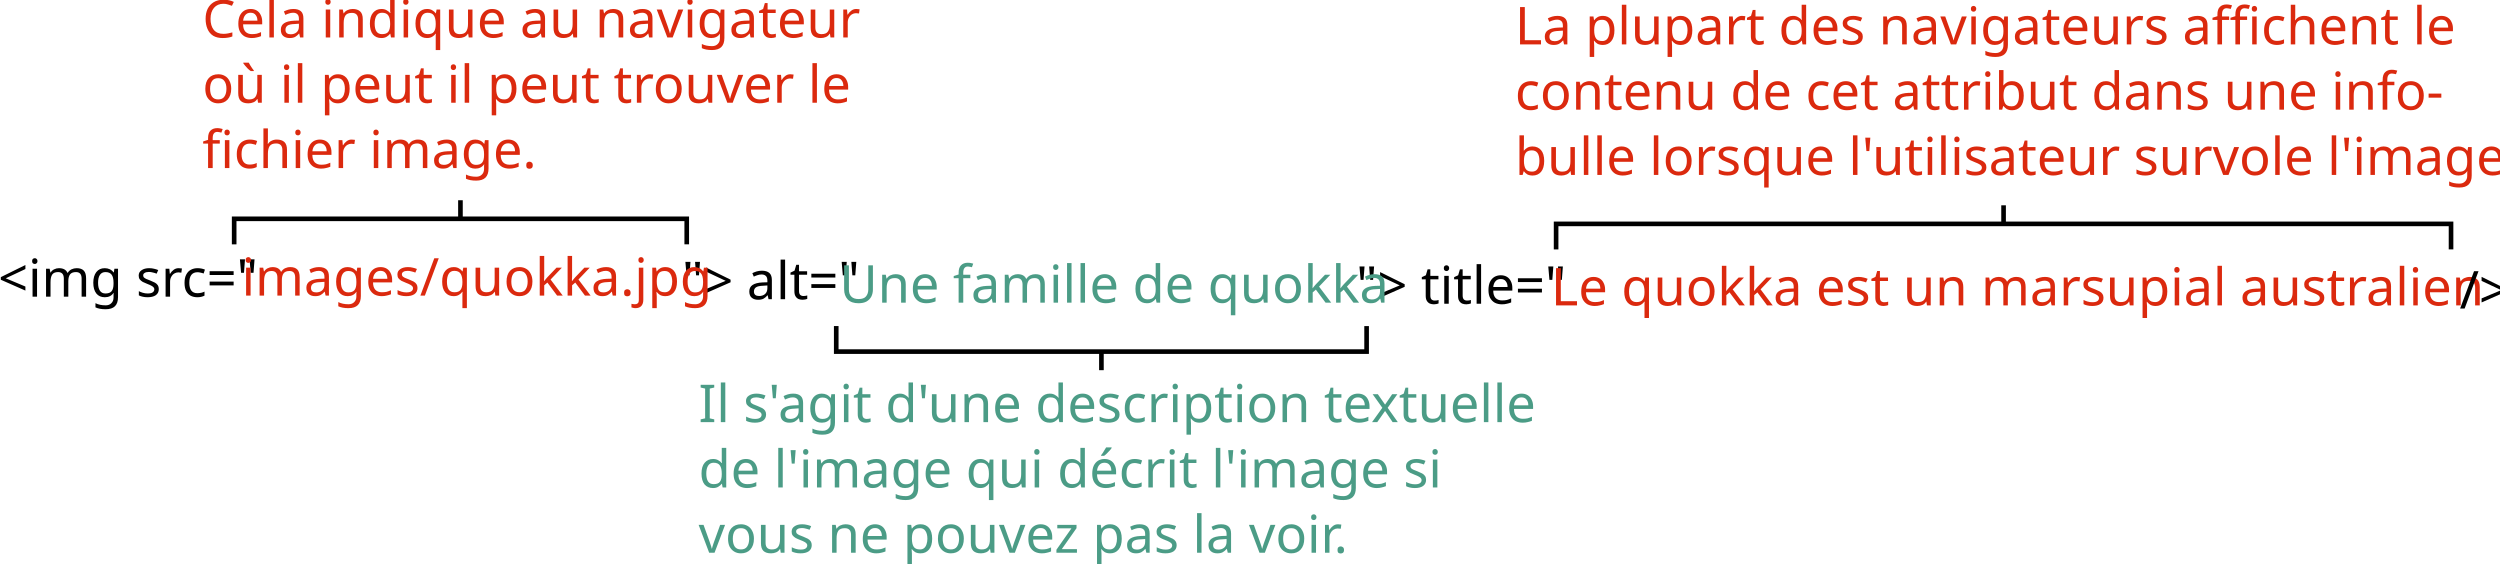
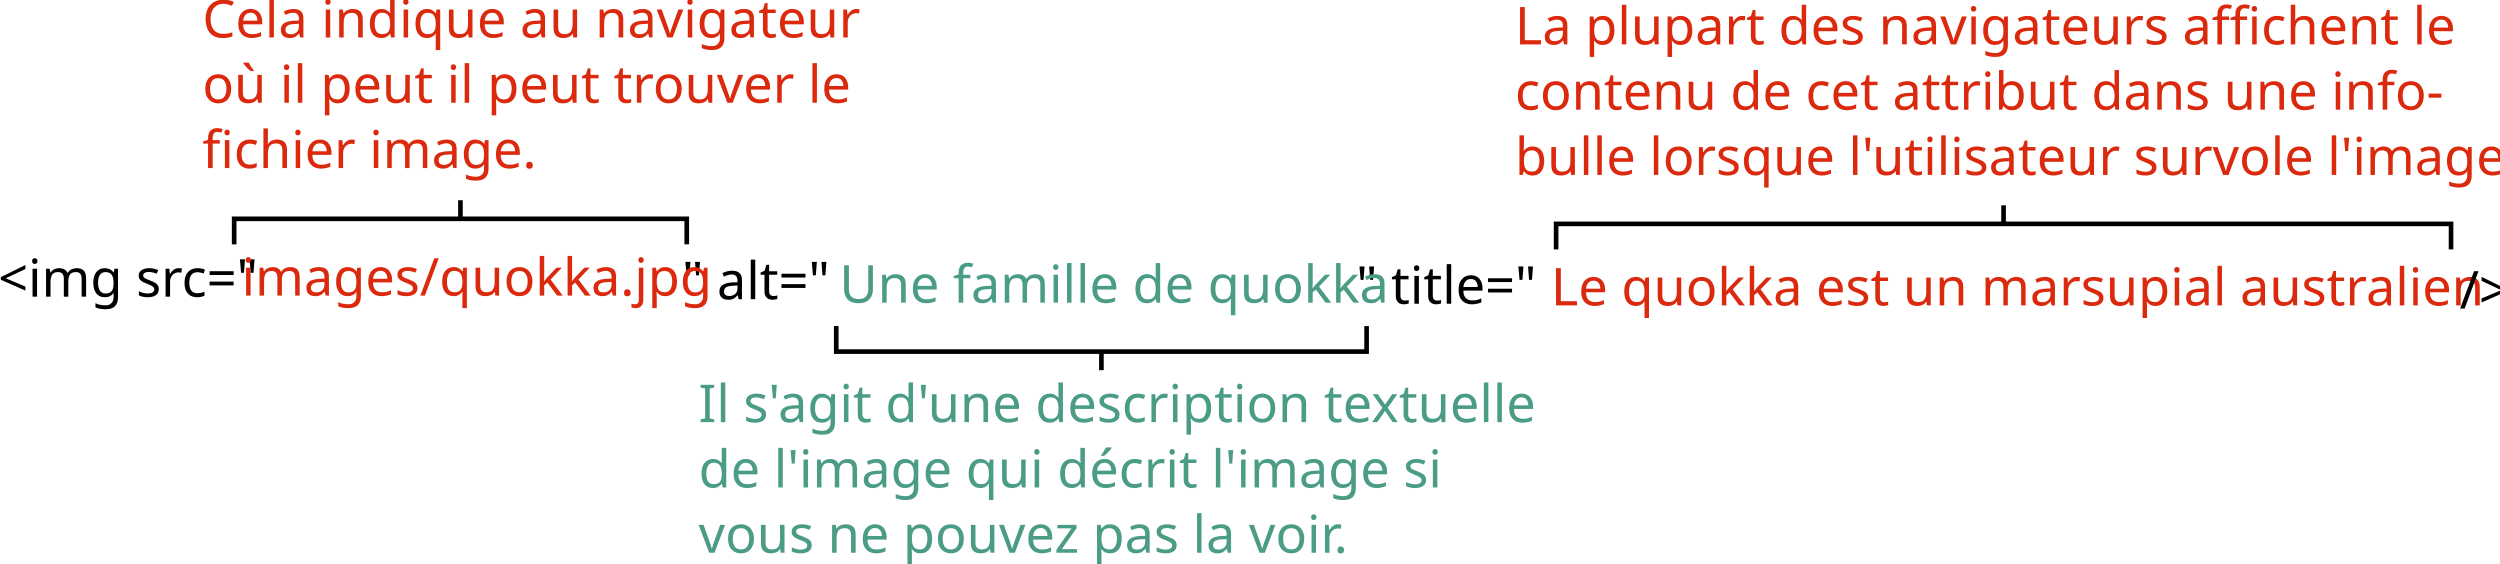
<svg xmlns="http://www.w3.org/2000/svg" width="270.127mm" height="60.887mm" viewBox="0 0 270.127 60.887" version="1.1" id="svg15244">
  <defs id="defs15241" />
  <g id="layer1" transform="translate(0.6428614,5.99986)">
    <text xml:space="preserve" style="font-size:5.644px;line-height:1.25;font-family:Bahnschrift;-inkscape-font-specification:Bahnschrift;stroke-width:0.265" x="-0.836" y="26.053" id="text43144">
      <tspan id="tspan43142" style="font-size:5.644px;stroke-width:0.265" x="-0.836" y="26.053">&lt;img src="</tspan>
    </text>
    <text xml:space="preserve" style="font-size:5.644px;line-height:1.25;font-family:Bahnschrift;-inkscape-font-specification:Bahnschrift;stroke-width:0.265" x="73.054" y="26.332" id="text43144-1-9-7">
-       <tspan id="tspan43142-8-2-5" style="font-size:5.644px;stroke-width:0.265" x="73.054" y="26.332">"&gt; alt="</tspan>
+       <tspan id="tspan43142-8-2-5" style="font-size:5.644px;stroke-width:0.265" x="73.054" y="26.332">" alt="</tspan>
    </text>
    <text xml:space="preserve" style="font-size:5.644px;line-height:1.25;font-family:Bahnschrift;-inkscape-font-specification:Bahnschrift;stroke-width:0.265" x="145.892" y="26.822" id="text43144-1-9-7-3">
-       <tspan id="tspan43142-8-2-5-7" style="font-size:5.644px;stroke-width:0.265" x="145.892" y="26.822">"&gt; title="</tspan>
+       <tspan id="tspan43142-8-2-5-7" style="font-size:5.644px;stroke-width:0.265" x="145.892" y="26.822">" title="</tspan>
    </text>
    <text xml:space="preserve" style="font-size:5.644px;line-height:1.25;font-family:Bahnschrift;-inkscape-font-specification:Bahnschrift;white-space:pre;inline-size:69.987;display:inline;fill:#db290e;fill-opacity:1;stroke:none;stroke-width:0.265;stroke-opacity:1" x="27.753" y="-26.038" id="text43144-7-0-5" transform="translate(-6.52363,24.08725)">
-       <tspan x="27.753" y="-26.038" id="tspan19306">Cela indique au navigateur </tspan>
-       <tspan x="27.753" y="-18.983" id="tspan19308">où il peut il peut trouver le </tspan>
-       <tspan x="27.753" y="-11.927" id="tspan19310">fichier image.</tspan>
+       <tspan x="27.753" y="-26.038" id="tspan503">Cela indique au navigateur </tspan>
+       <tspan x="27.753" y="-18.983" id="tspan505">où il peut il peut trouver le </tspan>
+       <tspan x="27.753" y="-11.927" id="tspan507">fichier image.</tspan>
    </text>
    <text xml:space="preserve" style="font-size:5.644px;line-height:1.25;font-family:Bahnschrift;-inkscape-font-specification:Bahnschrift;white-space:pre;inline-size:106.181;display:inline;fill:#db290e;fill-opacity:1;stroke:none;stroke-width:0.265;stroke-opacity:1" x="27.753" y="-26.038" id="text43144-7-0-5-9" transform="translate(135.298,24.83342)">
-       <tspan x="27.753" y="-26.038" id="tspan19312">La plupart des navigateurs affichent le </tspan>
-       <tspan x="27.753" y="-18.983" id="tspan19314">contenu de cet attribut dans une info-</tspan>
-       <tspan x="27.753" y="-11.927" id="tspan19316">bulle lorsque l'utilisateur survole l'image.</tspan>
+       <tspan x="27.753" y="-26.038" id="tspan509">La plupart des navigateurs affichent le </tspan>
+       <tspan x="27.753" y="-18.983" id="tspan511">contenu de cet attribut dans une info-</tspan>
+       <tspan x="27.753" y="-11.927" id="tspan513">bulle lorsque l'utilisateur survole l'image.</tspan>
    </text>
    <text xml:space="preserve" style="font-size:5.644px;line-height:1.25;font-family:Bahnschrift;-inkscape-font-specification:Bahnschrift;fill:#db290e;fill-opacity:1;stroke:none;stroke-width:0.265;stroke-opacity:1" x="25.466" y="25.937" id="text43144-7-4">
      <tspan id="tspan43142-2-1" style="font-size:5.644px;fill:#db290e;fill-opacity:1;stroke:none;stroke-width:0.265;stroke-opacity:1" x="25.466" y="25.937">images/quokka.jpg</tspan>
    </text>
    <text xml:space="preserve" style="font-size:5.644px;line-height:1.25;font-family:Bahnschrift;-inkscape-font-specification:Bahnschrift;fill:#db290e;fill-opacity:1;stroke:none;stroke-width:0.265;stroke-opacity:1" x="166.943" y="27.001" id="text43144-7-4-6">
      <tspan id="tspan43142-2-1-3" style="font-size:5.644px;fill:#db290e;fill-opacity:1;stroke:none;stroke-width:0.265;stroke-opacity:1" x="166.943" y="27.001">Le quokka est un marsupial australien</tspan>
    </text>
    <text xml:space="preserve" style="font-size:5.644px;line-height:1.25;font-family:Bahnschrift;-inkscape-font-specification:Bahnschrift;white-space:pre;inline-size:81.553;display:inline;stroke-width:0.265" x="94.732" y="81.699" id="text43144-1-9-2-8" transform="translate(170.3859,-54.36007)">
-       <tspan x="94.732" y="81.699" id="tspan19318">/&gt;</tspan>
+       <tspan x="94.732" y="81.699" id="tspan515">/&gt;</tspan>
    </text>
    <text xml:space="preserve" style="font-size:5.644px;line-height:1.25;font-family:Bahnschrift;-inkscape-font-specification:Bahnschrift;fill:#4b9c86;fill-opacity:1;stroke:none;stroke-width:0.265;stroke-opacity:1" x="90.065" y="26.7" id="text43144-7-7-4">
      <tspan style="font-size:5.644px;fill:#4b9c86;fill-opacity:1;stroke:none;stroke-width:0.265;stroke-opacity:1" x="90.065" y="26.7" id="tspan15492">Une famille de quokka</tspan>
    </text>
    <g id="g49585" transform="translate(4.834618,14.63208)">
      <path style="fill:none;fill-opacity:1;stroke:#000000;stroke-width:0.5;stroke-opacity:1;paint-order:markers stroke fill" d="M 19.824,5.771 V 3.011 h 48.901 v 2.756" id="path49546" />
      <path style="fill:none;fill-opacity:1;stroke:#000000;stroke-width:0.5;stroke-opacity:1;paint-order:markers stroke fill" d="M 44.274,1.004 V 3.136" id="path49552" />
    </g>
    <g id="g49585-4" transform="translate(147.6708,15.17999)">
      <path style="fill:none;fill-opacity:1;stroke:#000000;stroke-width:0.5;stroke-opacity:1;paint-order:markers stroke fill" d="M 19.824,5.771 V 3.011 h 96.699 v 2.756" id="path49546-4" />
      <path style="fill:none;fill-opacity:1;stroke:#000000;stroke-width:0.5;stroke-opacity:1;paint-order:markers stroke fill" d="M 68.174,1.004 V 3.136" id="path49552-7" />
    </g>
    <g id="g49585-0" transform="matrix(1,0,0,-1,69.88907,35.00179)">
      <path style="fill:none;fill-opacity:1;stroke:#000000;stroke-width:0.5;stroke-opacity:1;paint-order:markers stroke fill" d="M 19.824,5.771 V 3.011 h 57.307 v 2.756" id="path49546-6" />
      <path style="fill:none;fill-opacity:1;stroke:#000000;stroke-width:0.5;stroke-opacity:1;paint-order:markers stroke fill" d="M 48.477,1.004 V 3.136" id="path49552-19" />
    </g>
    <text xml:space="preserve" style="font-size:5.644px;line-height:1.25;font-family:Bahnschrift;-inkscape-font-specification:Bahnschrift;fill:#4b9c86;fill-opacity:1;stroke:none;stroke-width:0.265;stroke-opacity:1" x="74.844" y="39.613" id="text43144-7-0-6">
      <tspan style="font-size:5.644px;fill:#4b9c86;fill-opacity:1;stroke:none;stroke-width:0.265;stroke-opacity:1" x="74.844" y="39.613" id="tspan4762">Il s'agit d'une description textuelle </tspan>
      <tspan style="font-size:5.644px;fill:#4b9c86;fill-opacity:1;stroke:none;stroke-width:0.265;stroke-opacity:1" x="74.844" y="46.669" id="tspan15488">de l'image qui décrit l'image si </tspan>
      <tspan style="font-size:5.644px;fill:#4b9c86;fill-opacity:1;stroke:none;stroke-width:0.265;stroke-opacity:1" x="74.844" y="53.724" id="tspan15490">vous ne pouvez pas la voir.</tspan>
    </text>
  </g>
</svg>
